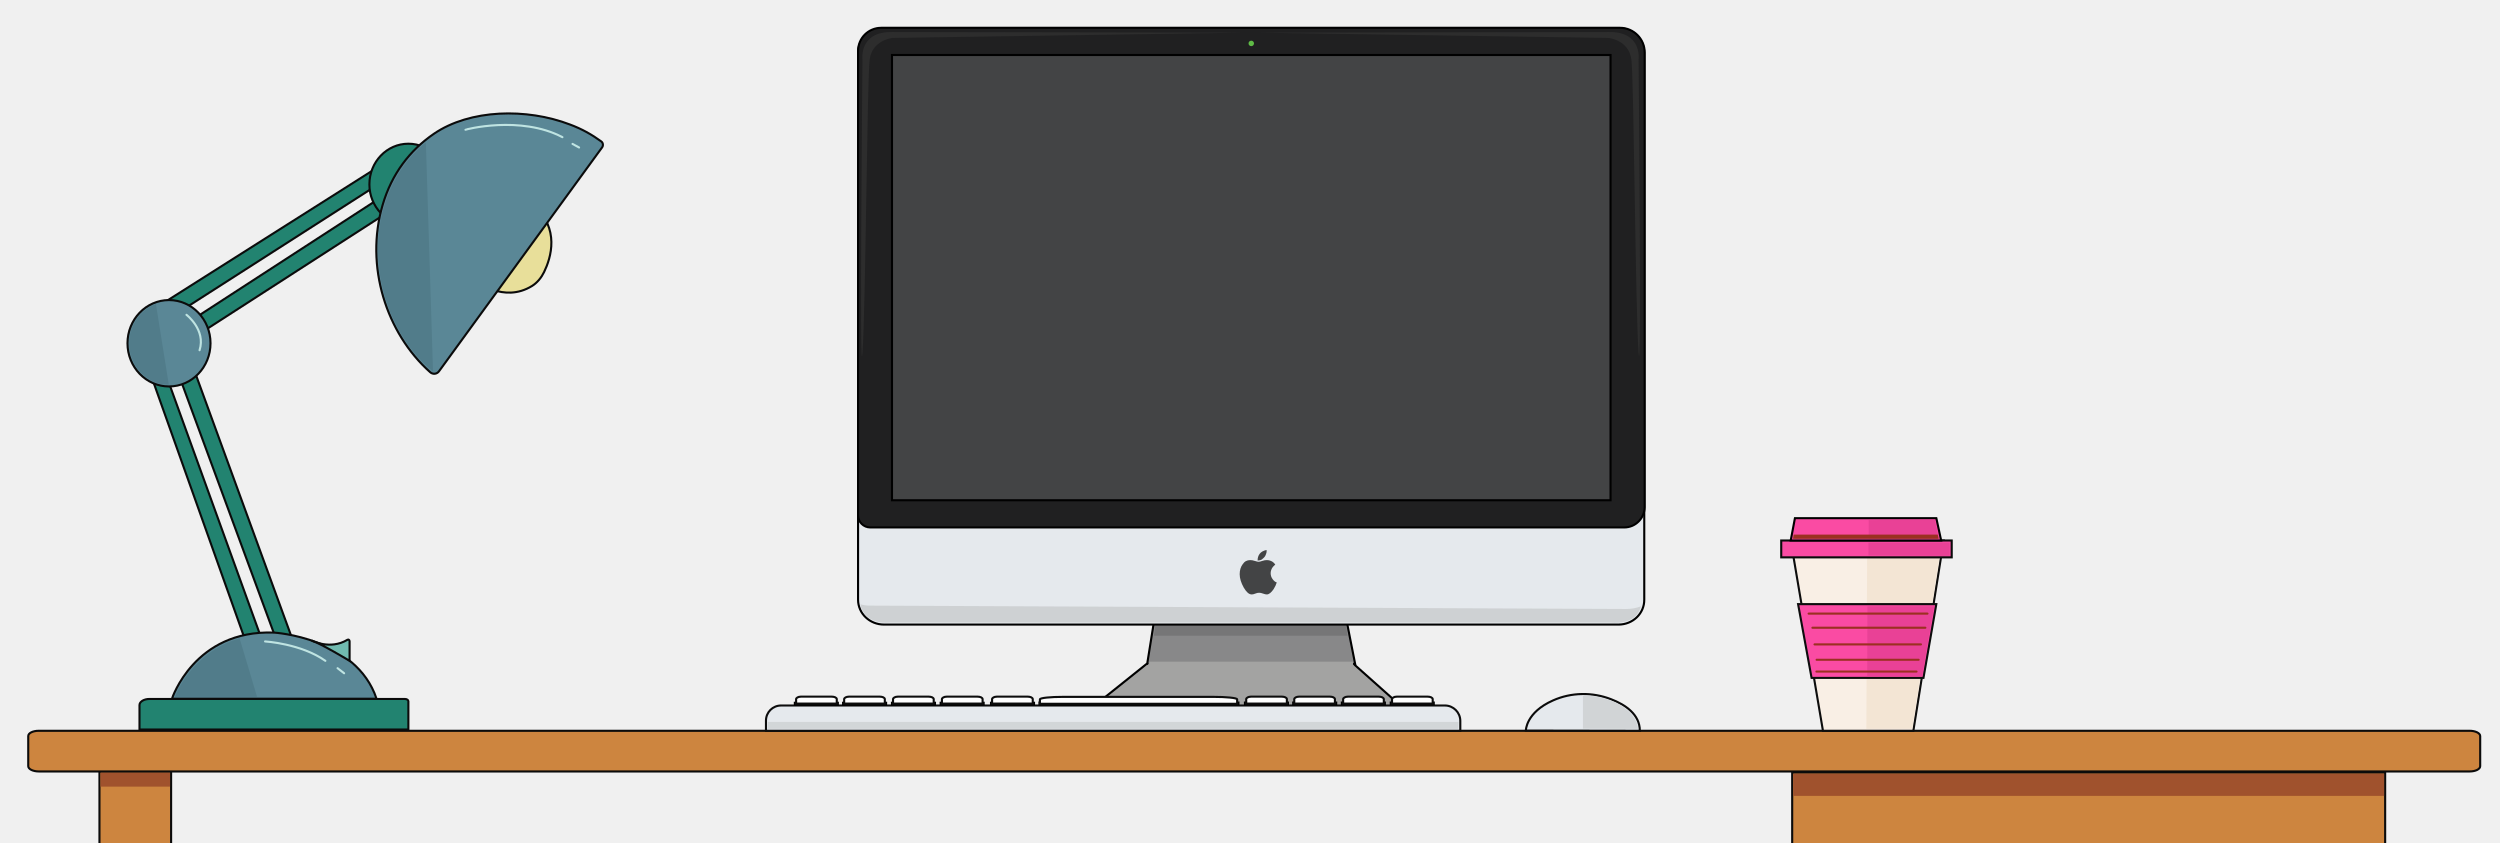
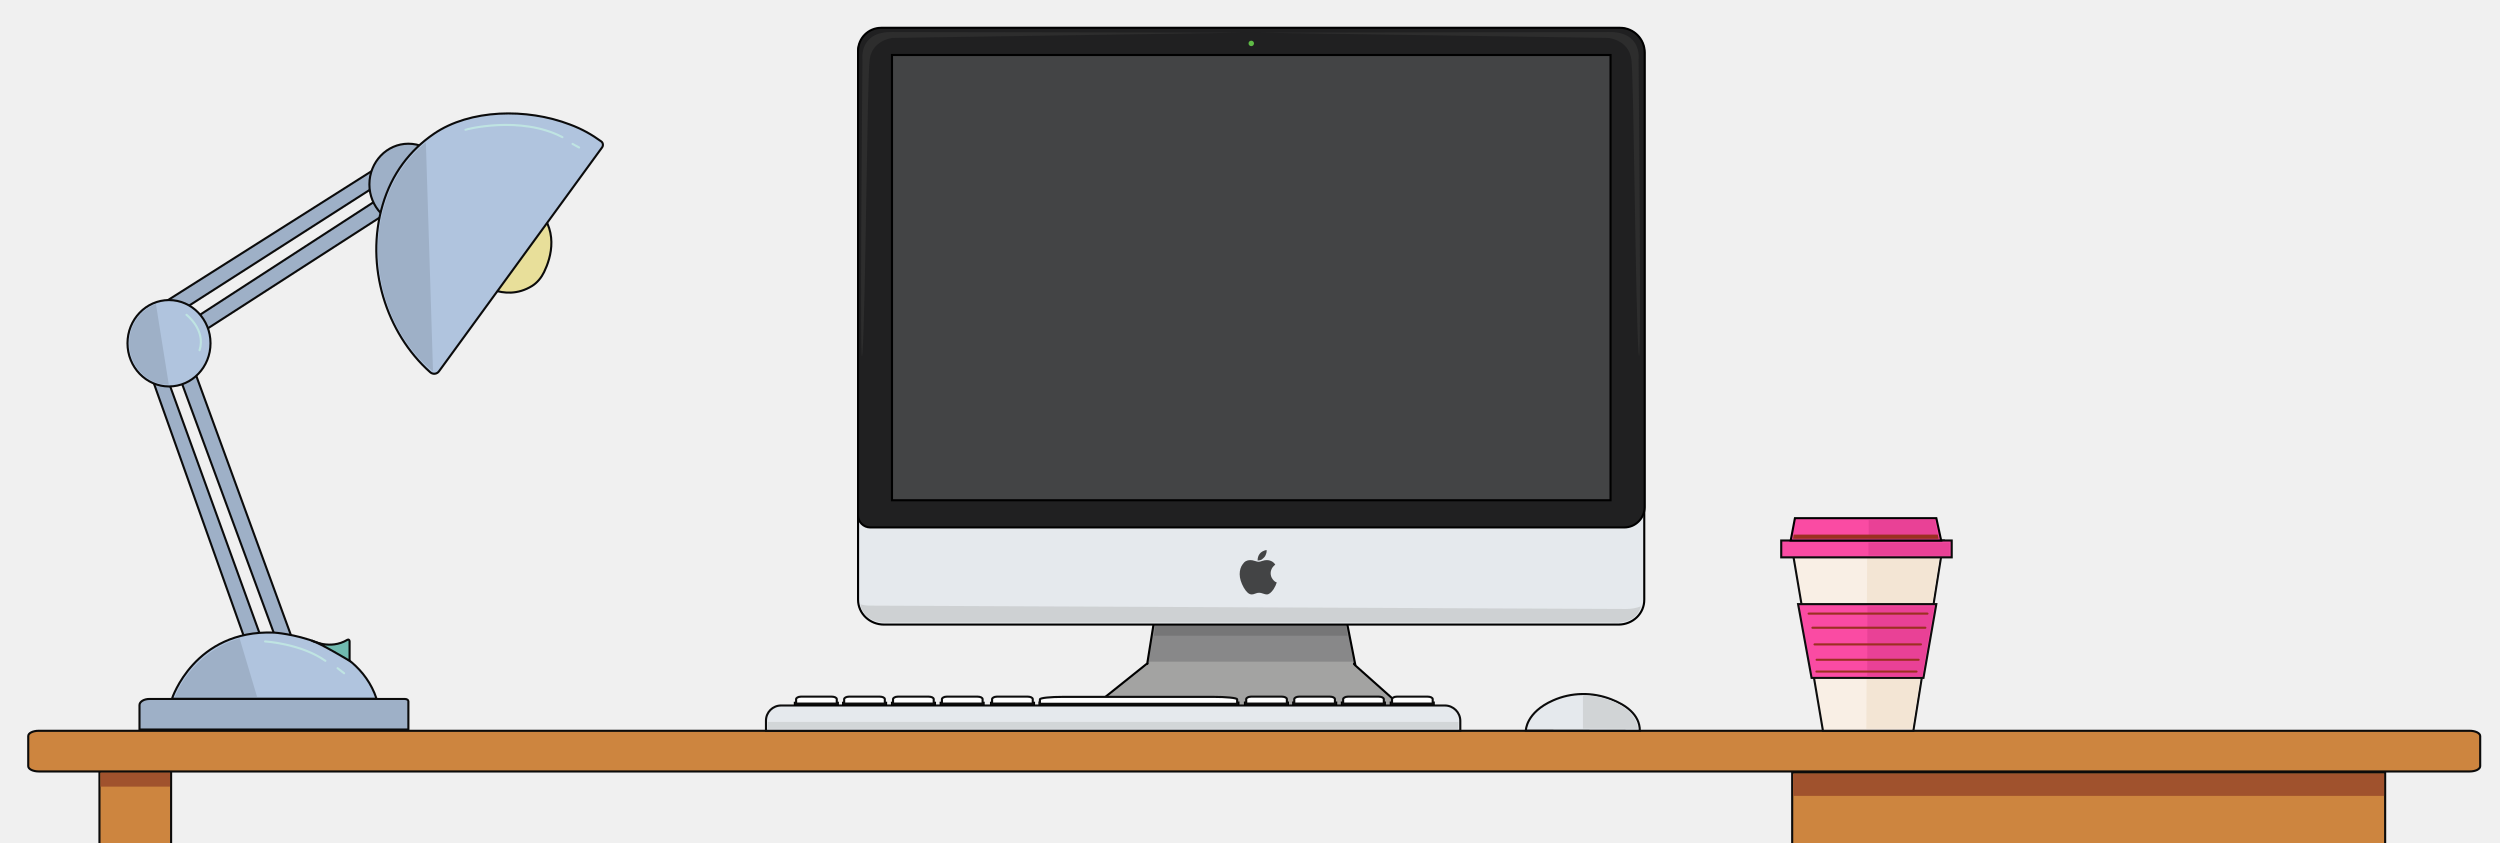
<svg xmlns="http://www.w3.org/2000/svg" version="1.1" x="0px" y="0px" viewBox="0 260 1186.4 400" style="enable-background:new 0 260 1186.4 400" xml:space="preserve">
  <g id="table_legs">
    <g>
      <rect x="47.2" y="626.1" style="clip-path:url(#SVGID_2_);fill:peru;stroke:#0B0B0B;stroke-miterlimit:10;" width="34" height="56.4" />
      <rect x="850.5" y="626.6" style="clip-path:url(#SVGID_2_);fill:peru;stroke:#0B0B0B;stroke-miterlimit:10;" width="281.4" height="49.9" />
      <path style="clip-path:url(#SVGID_2_);fill:#FFCF0A;" d="M273.8,586.3" />
    </g>
  </g>
  <g id="table">
    <path style="fill:peru;stroke:#0B0B0B;stroke-miterlimit:10;" d="M1172,626.1H18.4c-2.7,0-5-1.1-5-2.5v-14.3       c0-1.4,2.2-2.5,5-2.5H1172c2.7,0,5,1.1,5,2.5v14.3C1177,625,1174.8,626.1,1172,626.1z" />
    <rect x="851" y="627.2" style="fill:sienna;" width="280.4" height="10.5" />
    <rect x="47.7" y="626.7" style="fill:sienna;" width="33" height="6.6" />
  </g>
  <g id="computer">
    <polygon style="fill:#888889;stroke:black;stroke-miterlimit:10;" points="548.7,548.3 544.4,575.1 643.1,575.1 637.8,548.3  " />
    <polyline style="fill:#767677;" points="548.4,555.7 547.6,561.7 639.5,561.7 638.4,554.7 548.9,554.7   " />
    <path style="fill:#E5E9ED;stroke:black;stroke-miterlimit:10;" d="M768.1,556.4H419.5c-6.8,0-12.3-5.3-12.3-11.8V285.1       c0-6.5,5.5-11.8,12.3-11.8h348.5c6.8,0,12.3,5.3,12.3,11.8v259.4C780.4,551.1,774.9,556.4,768.1,556.4z" />
    <path style="fill:#202021;stroke:black;stroke-miterlimit:10;" d="M770.8,510.3H413c-3.2,0-5.8-2.6-5.8-5.8V284.2       c0-6.1,4.9-11,11-11h350.6c6.4,0,11.7,5.2,11.7,11.7v215.8C780.4,506,776.1,510.3,770.8,510.3z" />
    <rect x="423.3" y="286.1" style="fill:#434445;stroke:black;stroke-miterlimit:10;" width="341" height="211.3" />
    <path style="fill:#C7C6C6;stroke:black;stroke-width:2;stroke-miterlimit:10;" d="M518.9,596.3l1,5.6c0.2,1.3,1.3,2.2,2.6,2.2       h138.2c2.9,0,5.4-2.1,5.9-4.9l0-0.1c0.2-1-0.6-1.8-1.5-1.8L518.9,596.3z" />
    <path style="fill:#A3A3A2;stroke:black;stroke-miterlimit:10;" d="M544.1,575.1l-25.4,20.3c-1.3,1.1-0.6,3.3,1.2,3.3l145.5-0.4       c1.1,0,1.6-1.3,0.8-2l-23.8-21.2H544.1z" />
    <path style="fill:#A3A3A2;" d="M545.5,574l-0.6,1.3c-1,1-1.4,1.3-2,1.9l-4.7,3.7l109.2,0.4l-3-3.1c-0.4-0.4-0.9-0.8-1.2-1.2       c-0.7-0.8-0.7-0.6-1.1-1.7l0-1.3H545.5z" />
    <path style="fill:#A3A3A2;" d="M521.8,601.8c0.3,0.6,1.2,1.8,2,1.8h135.7c0.5,0,1.1-0.1,1.6-0.2c0.5-0.2,1.2-1.2,1.8-1.6H521.8z" />
    <circle style="fill:#5FBB46;" cx="593.8" cy="280.6" r="1.3" />
    <path style="fill:#2D2D2D;" d="M589.7,275.5L423.6,278c0,0-9.7,0.9-10.9,10.3c-1.2,9.4-1.9,118.4-3.4,138.9s0-138.9,0-138.9       s-1.9-13.4,14.2-13.1L589.7,275.5z" />
    <path style="fill:#2D2D2D;" d="M597.2,275.5l166.1,2.5c0,0,9.7,0.9,10.9,10.3c1.2,9.4,1.9,118.4,3.4,138.9       c1.5,20.5,0-138.9,0-138.9s1.9-13.4-14.2-13.1L597.2,275.5z" />
    <path style="fill:#CED1D3;" d="M763.9,555.4H422.6c-10.5,1-14.1-5.4-14.2-8.6l0,0c1.4,0.4,2.9,0.6,4.4,0.6l358.8,1.6       c2.5,0,4.9-0.4,7.2-1.3l0,0C777.7,551.1,775.2,556.4,763.9,555.4z" />
    <path style="fill-rule:evenodd;clip-rule:evenodd;fill:#434445;" d="M593.3,525.8c0.6,0,1.4,0.1,2.2,0.4c0.9,0.3,1.5,0.4,1.7,0.4       c0.4,0,1-0.1,1.8-0.4c0.8-0.3,1.6-0.4,2.2-0.4c1,0,1.9,0.3,2.7,0.8c0.4,0.3,0.9,0.7,1.3,1.3c-0.7,0.6-1.1,1.1-1.4,1.5       c-0.5,0.8-0.8,1.7-0.8,2.6c0,1,0.3,2,0.9,2.8c0.6,0.8,1.2,1.4,2,1.6c-0.3,1-0.8,2.1-1.5,3.2c-1.1,1.6-2.2,2.5-3.2,2.5       c-0.4,0-1-0.1-1.8-0.4c-0.7-0.3-1.4-0.4-1.9-0.4c-0.5,0-1.1,0.1-1.8,0.4c-0.7,0.3-1.2,0.4-1.7,0.4c-1.3,0-2.5-1.1-3.8-3.3       c-1.2-2.2-1.9-4.3-1.9-6.3c0-1.9,0.5-3.5,1.4-4.7C590.6,526.4,591.8,525.8,593.3,525.8L593.3,525.8z" />
    <path style="fill-rule:evenodd;clip-rule:evenodd;fill:#434445;" d="M601,521c0,0.1,0.1,0.2,0.1,0.3c0,0.1,0,0.2,0,0.2       c0,0.5-0.1,1.1-0.4,1.7c-0.2,0.6-0.6,1.2-1.2,1.7c-0.5,0.5-0.9,0.8-1.4,0.9c-0.3,0.1-0.7,0.2-1.3,0.2c0-1.2,0.3-2.3,1-3.2       C598.5,521.9,599.6,521.3,601,521L601,521z" />
  </g>
  <g id="keyboard">
    <path style="fill:#E5E9ED;stroke:#0D0D0D;stroke-miterlimit:10;" d="M692.9,606.8H363.5V602c0-4,3.2-7.2,7.2-7.2h315       c4,0,7.3,3.3,7.3,7.3V606.8z" />
    <polygon style="fill:#D2D6D8;" points="692,605.9 364.3,605.9 364.4,602.6 692.1,602.6  " />
    <rect x="376.7" y="593" width="21.4" height="1.9" />
    <rect x="469.8" y="593" width="21.4" height="1.9" />
    <rect x="492.8" y="592.9" width="95.4" height="1.9" />
    <rect x="399.6" y="593" width="21.4" height="1.9" />
    <rect x="422.8" y="593" width="21.4" height="1.9" />
    <rect x="445.9" y="593" width="21.4" height="1.9" />
    <rect x="590.3" y="592.9" width="21.4" height="1.9" />
    <rect x="613.2" y="592.9" width="21.4" height="1.9" />
    <rect x="636.3" y="592.9" width="21.4" height="1.9" />
    <rect x="659.5" y="592.9" width="21.4" height="1.9" />
    <path style="fill:#FFFFFF;stroke:#0D0D0D;stroke-miterlimit:10;" d="M397.1,593.9h-19.3v-2.1c0-0.6,1-1.2,2.3-1.2h14.6       c1.3,0,2.4,0.5,2.4,1.2V593.9z" />
    <path style="fill:#FFFFFF;stroke:#0D0D0D;stroke-miterlimit:10;" d="M419.9,593.9h-19.3v-2.1c0-0.6,1-1.2,2.3-1.2h14.6       c1.3,0,2.4,0.5,2.4,1.2V593.9z" />
    <path style="fill:#FFFFFF;stroke:#0D0D0D;stroke-miterlimit:10;" d="M443.1,593.9h-19.3v-2.1c0-0.6,1-1.2,2.3-1.2h14.6       c1.3,0,2.4,0.5,2.4,1.2V593.9z" />
    <path style="fill:#FFFFFF;stroke:#0D0D0D;stroke-miterlimit:10;" d="M466.3,593.9H447v-2.1c0-0.6,1-1.2,2.3-1.2h14.6       c1.3,0,2.4,0.5,2.4,1.2V593.9z" />
    <path style="fill:#FFFFFF;stroke:#0D0D0D;stroke-miterlimit:10;" d="M610.7,593.9h-19.3v-2.1c0-0.6,1-1.2,2.3-1.2h14.6       c1.3,0,2.4,0.5,2.4,1.2V593.9z" />
    <path style="fill:#FFFFFF;stroke:#0D0D0D;stroke-miterlimit:10;" d="M633.5,593.9h-19.3v-2.1c0-0.6,1-1.2,2.3-1.2h14.6       c1.3,0,2.4,0.5,2.4,1.2V593.9z" />
    <path style="fill:#FFFFFF;stroke:#0D0D0D;stroke-miterlimit:10;" d="M656.7,593.9h-19.3v-2.1c0-0.6,1-1.2,2.3-1.2h14.6       c1.3,0,2.4,0.5,2.4,1.2V593.9z" />
    <path style="fill:#FFFFFF;stroke:#0D0D0D;stroke-miterlimit:10;" d="M679.9,593.9h-19.3v-2.1c0-0.6,1-1.2,2.3-1.2h14.6       c1.3,0,2.4,0.5,2.4,1.2V593.9z" />
    <path style="fill:#FFFFFF;stroke:#0D0D0D;stroke-miterlimit:10;" d="M490.1,593.9h-19.3v-2.1c0-0.6,1-1.2,2.3-1.2h14.6       c1.3,0,2.4,0.5,2.4,1.2V593.9z" />
    <path style="fill:#FFFFFF;stroke:#0D0D0D;stroke-miterlimit:10;" d="M587.1,594h-93.6v-2.1c0-0.7,5-1.2,11.2-1.2h70.9       c6.3,0,11.5,0.5,11.5,1.2V594z" />
  </g>
  <g id="lamp">
    <g id="lamp-body">
      <g id="lamp-header">
        <g id="lamp-line-t">
-           <polyline style="fill:#228370;stroke:#0B0B0B;stroke-miterlimit:10;" points="187.9,333.9 194.8,337.7 70.9,417.1 65.2,411.6            187.9,333.9   " />
-           <polyline style="fill:#228370;stroke:#0B0B0B;stroke-miterlimit:10;" points="198.6,342.1 205.5,346.9 84.1,425.2 79,419.7            198.6,342.1   " />
+           <polyline style="fill:#9eb0c7;stroke:#0B0B0B;stroke-miterlimit:10;" points="187.9,333.9 194.8,337.7 70.9,417.1 65.2,411.6            187.9,333.9   " />
+           <polyline style="fill:#9eb0c7;stroke:#0B0B0B;stroke-miterlimit:10;" points="198.6,342.1 205.5,346.9 84.1,425.2 79,419.7            198.6,342.1   " />
        </g>
        <g id="lamp-head">
-           <ellipse style="fill:#228370;stroke:#0B0B0B;stroke-miterlimit:10;" cx="193.8" cy="347.5" rx="18.5" ry="19.3" />
+           <ellipse style="fill:#9eb0c7;stroke:#0B0B0B;stroke-miterlimit:10;" cx="193.8" cy="347.5" rx="18.5" ry="19.3" />
          <path style="fill:#E8DF9A;stroke:#0B0B0B;stroke-miterlimit:10;" d="M225.9,393.2c0,0,13,10.9,26.6,2.5c2.4-1.5,4.4-3.9,5.7-6.6   c3.3-6.8,7.6-20.6-5-31.8L225.9,393.2z" />
-           <path style="fill:#5a8796;stroke:#0B0B0B;stroke-miterlimit:10;" d="M270.5,319.1c-20.6-7.9-47.5-7.3-64.6,4.4           c-11.4,7.8-20,19-24.3,33.7c-8.6,29.1,1.8,61,22.5,79.4c1.3,1.2,3.3,1,4.3-0.5L285.7,330c0.7-0.9,0.5-2.3-0.4-2.9           C280.8,323.8,275.9,321.1,270.5,319.1z" />
+           <path style="fill:lightsteelblue;stroke:#0B0B0B;stroke-miterlimit:10;" d="M270.5,319.1c-20.6-7.9-47.5-7.3-64.6,4.4           c-11.4,7.8-20,19-24.3,33.7c-8.6,29.1,1.8,61,22.5,79.4c1.3,1.2,3.3,1,4.3-0.5L285.7,330c0.7-0.9,0.5-2.3-0.4-2.9           C280.8,323.8,275.9,321.1,270.5,319.1z" />
        </g>
      </g>
      <g id="lamp-line-b">
-         <polyline style="fill:#228370;stroke:#0B0B0B;stroke-miterlimit:10;" points="69.7,432.6 74.6,426.3 125.8,567.8 119.5,572.6 69.7,432.6  " />
-         <polyline style="fill:#228370;stroke:#0B0B0B;stroke-miterlimit:10;" points="81.6,429.1 87.5,422.9 138.2,561.8 132,566 81.6,429.1  " />
+         <polyline style="fill:#9eb0c7;stroke:#0B0B0B;stroke-miterlimit:10;" points="69.7,432.6 74.6,426.3 125.8,567.8 119.5,572.6 69.7,432.6  " />
+         <polyline style="fill:#9eb0c7;stroke:#0B0B0B;stroke-miterlimit:10;" points="81.6,429.1 87.5,422.9 138.2,561.8 132,566 81.6,429.1  " />
      </g>
-       <ellipse id="lamp-circle" style="fill:#5a8796;stroke:#0B0B0B;stroke-miterlimit:10;" cx="80.2" cy="422.9" rx="19.7" ry="20.5" />
+       <ellipse id="lamp-circle" style="fill:lightsteelblue;stroke:#0B0B0B;stroke-miterlimit:10;" cx="80.2" cy="422.9" rx="19.7" ry="20.5" />
    </g>
-     <path class="lamp-leg" style="fill:#228370;stroke:#0B0B0B;stroke-miterlimit:10;" d="M193.8,606.2H66.2v-11.6c0-1.6,2.1-2.9,4.7-2.9h121.2       c1,0,1.7,0.5,1.7,1.1V606.2z" />
+     <path class="lamp-leg" style="fill:#9eb0c7;stroke:#0B0B0B;stroke-miterlimit:10;" d="M193.8,606.2H66.2v-11.6c0-1.6,2.1-2.9,4.7-2.9h121.2       c1,0,1.7,0.5,1.7,1.1V606.2z" />
    <g id="lamp-bottom">
-       <path style="fill:#5a8796;stroke:#0B0B0B;stroke-miterlimit:10;" d="M81.6,591.6c0,0,10.6-32.8,48.4-31.4c0,0,39,2.3,48.7,31.4 H81.6z" />
+       <path style="fill:lightsteelblue;stroke:#0B0B0B;stroke-miterlimit:10;" d="M81.6,591.6c0,0,10.6-32.8,48.4-31.4c0,0,39,2.3,48.7,31.4 H81.6z" />
      <path style="fill:#70BAAF;stroke:#0B0B0B;stroke-miterlimit:10;" d="M147.9,564c0,0,8.8,4.6,17-0.4c0.5-0.3,1,0.1,1,0.8v9.2       C165.9,573.6,152.1,565.3,147.9,564z" />
    </g>
    <polyline class="light" style="opacity:0;fill:#FCF1C4;" points="276.4,343 781.8,605.3 312.8,606.8 223,418.9  " />
    <g id="lamp-line">
-       <path style="fill:#517c8a;" d="M182.3,357.8c-8.4,28.4,1.9,61.2,23.2,78.5c1.2-0.5-1.2,0.5,0,0l-3.4-108.7       C192.9,335.1,186,345.2,182.3,357.8z" />
-       <path style="fill:#517c8a;" d="M61.3,422.9c0,10.7,8.4,19.6,18.2,19.6c0.2,0,0.4,0,0.6,0L74,404.3         C66.8,406.8,61.3,414.2,61.3,422.9z" />
-       <path style="fill:#517c8a;" d="M83,590.7H122l-8.3-27.8C90.4,569.8,83,590.7,83,590.7z" />
+       <path style="fill:#9eb0c7;" d="M182.3,357.8c-8.4,28.4,1.9,61.2,23.2,78.5c1.2-0.5-1.2,0.5,0,0l-3.4-108.7       C192.9,335.1,186,345.2,182.3,357.8z" />
+       <path style="fill:#9eb0c7;" d="M61.3,422.9c0,10.7,8.4,19.6,18.2,19.6c0.2,0,0.4,0,0.6,0L74,404.3         C66.8,406.8,61.3,414.2,61.3,422.9z" />
+       <path style="fill:#9eb0c7;" d="M83,590.7H122l-8.3-27.8C90.4,569.8,83,590.7,83,590.7z" />
      <path style="fill:none;stroke:#BFE4E2;stroke-linecap:round;stroke-miterlimit:10;" d="M220.9,321.6c-0.4-0.1,26.1-7,46,3.5" />
      <line style="fill:none;stroke:#BFE4E2;stroke-linecap:round;stroke-miterlimit:10;" x1="271.7" y1="328.3" x2="274.8" y2="330" />
      <path style="fill:none;stroke:#BFE4E2;stroke-linecap:round;stroke-miterlimit:10;" d="M88.5,409.4c0,0,9.3,7.1,6.2,16.8" />
      <path style="fill:none;stroke:#BFE4E2;stroke-linecap:round;stroke-miterlimit:10;" d="M125.8,564.4c0,0,17,1,28.6,9.2" />
      <line style="fill:none;stroke:#BFE4E2;stroke-linecap:round;stroke-miterlimit:10;" x1="160.2" y1="577.1" x2="163.3" y2="579.5" />
    </g>
  </g>
  <g id="computer_mouse">
    <path style="fill:#E5E9ED;stroke:#0B0B0B;stroke-miterlimit:10;" d="M724.1,606.7c0,0,0-8.6,12.9-14.3c8.7-3.9,18.7-4,27.5-0.6       c6.8,2.6,13.7,7.2,13.7,15L724.1,606.7z" />
    <path style="fill:#D1D4D6;" d="M764.5,592.5c-3.9-1.4-9-2.6-13.3-2.4v15.7l26.1,0.1C777.2,601.6,773,595.6,764.5,592.5z" />
  </g>
  <g id="coffee_mug">
    <polyline style="fill:#F9EFE5;stroke:#0D0D0D;stroke-miterlimit:10;" points="849.8,516.5 865.1,606.8 908,606.8 922.4,516.5        853.7,516.5   " />
    <polygon style="fill:#F3E5D4;" points="921.2,519.5 886.1,516.5 885.7,605.9 907.4,605.9  " />
    <polygon style="fill:#fa4ba3;stroke:#0D0D0D;stroke-miterlimit:10;" points="853.3,546.7 859.7,581.7 912.8,581.7 918.9,546.7  " />
    <polygon style="fill:#e94196;" points="917.8,547.7 886.2,547.7 886.1,580.9 912.2,580.9  " />
    <line style="fill:none;stroke:#9B3021;stroke-linecap:round;stroke-miterlimit:10;" x1="858.3" y1="551.2" x2="914.7" y2="551.2" />
    <line style="fill:none;stroke:#9B3021;stroke-linecap:round;stroke-miterlimit:10;" x1="860.1" y1="557.9" x2="913.7" y2="557.9" />
    <line style="fill:none;stroke:#9B3021;stroke-linecap:round;stroke-miterlimit:10;" x1="861.1" y1="565.8" x2="911.6" y2="565.8" />
    <line style="fill:none;stroke:#9B3021;stroke-linecap:round;stroke-miterlimit:10;" x1="862.1" y1="573.1" x2="910.5" y2="573.1" />
    <line style="fill:none;stroke:#9B3021;stroke-linecap:round;stroke-miterlimit:10;" x1="862" y1="578.7" x2="909.5" y2="578.7" />
    <polygon style="fill:#fa4ba3;stroke:#0B0B0B;stroke-miterlimit:10;" points="845.3,524.5 926.2,524.5 926.2,516.5 849.8,516.5        845.3,516.5   " />
    <polygon style="fill:#fa4ba3;stroke:black;stroke-miterlimit:10;" points="851.8,505.9 849.8,516.5 921.2,516.5 918.9,505.9  " />
    <polygon style="fill:#e94196;" points="925.2,517.5 920,517.5 886.7,517.5 886.7,523.6 925.2,523.8  " />
    <polygon style="fill:#e94196;" points="920,515.7 918.2,506.7 886.8,506.8 886.8,515.7  " />
    <polygon style="fill:#9B3021;" points="850.9,515.7 851.2,513.7 919.6,513.7 920,515.7  " />
  </g>
</svg>
